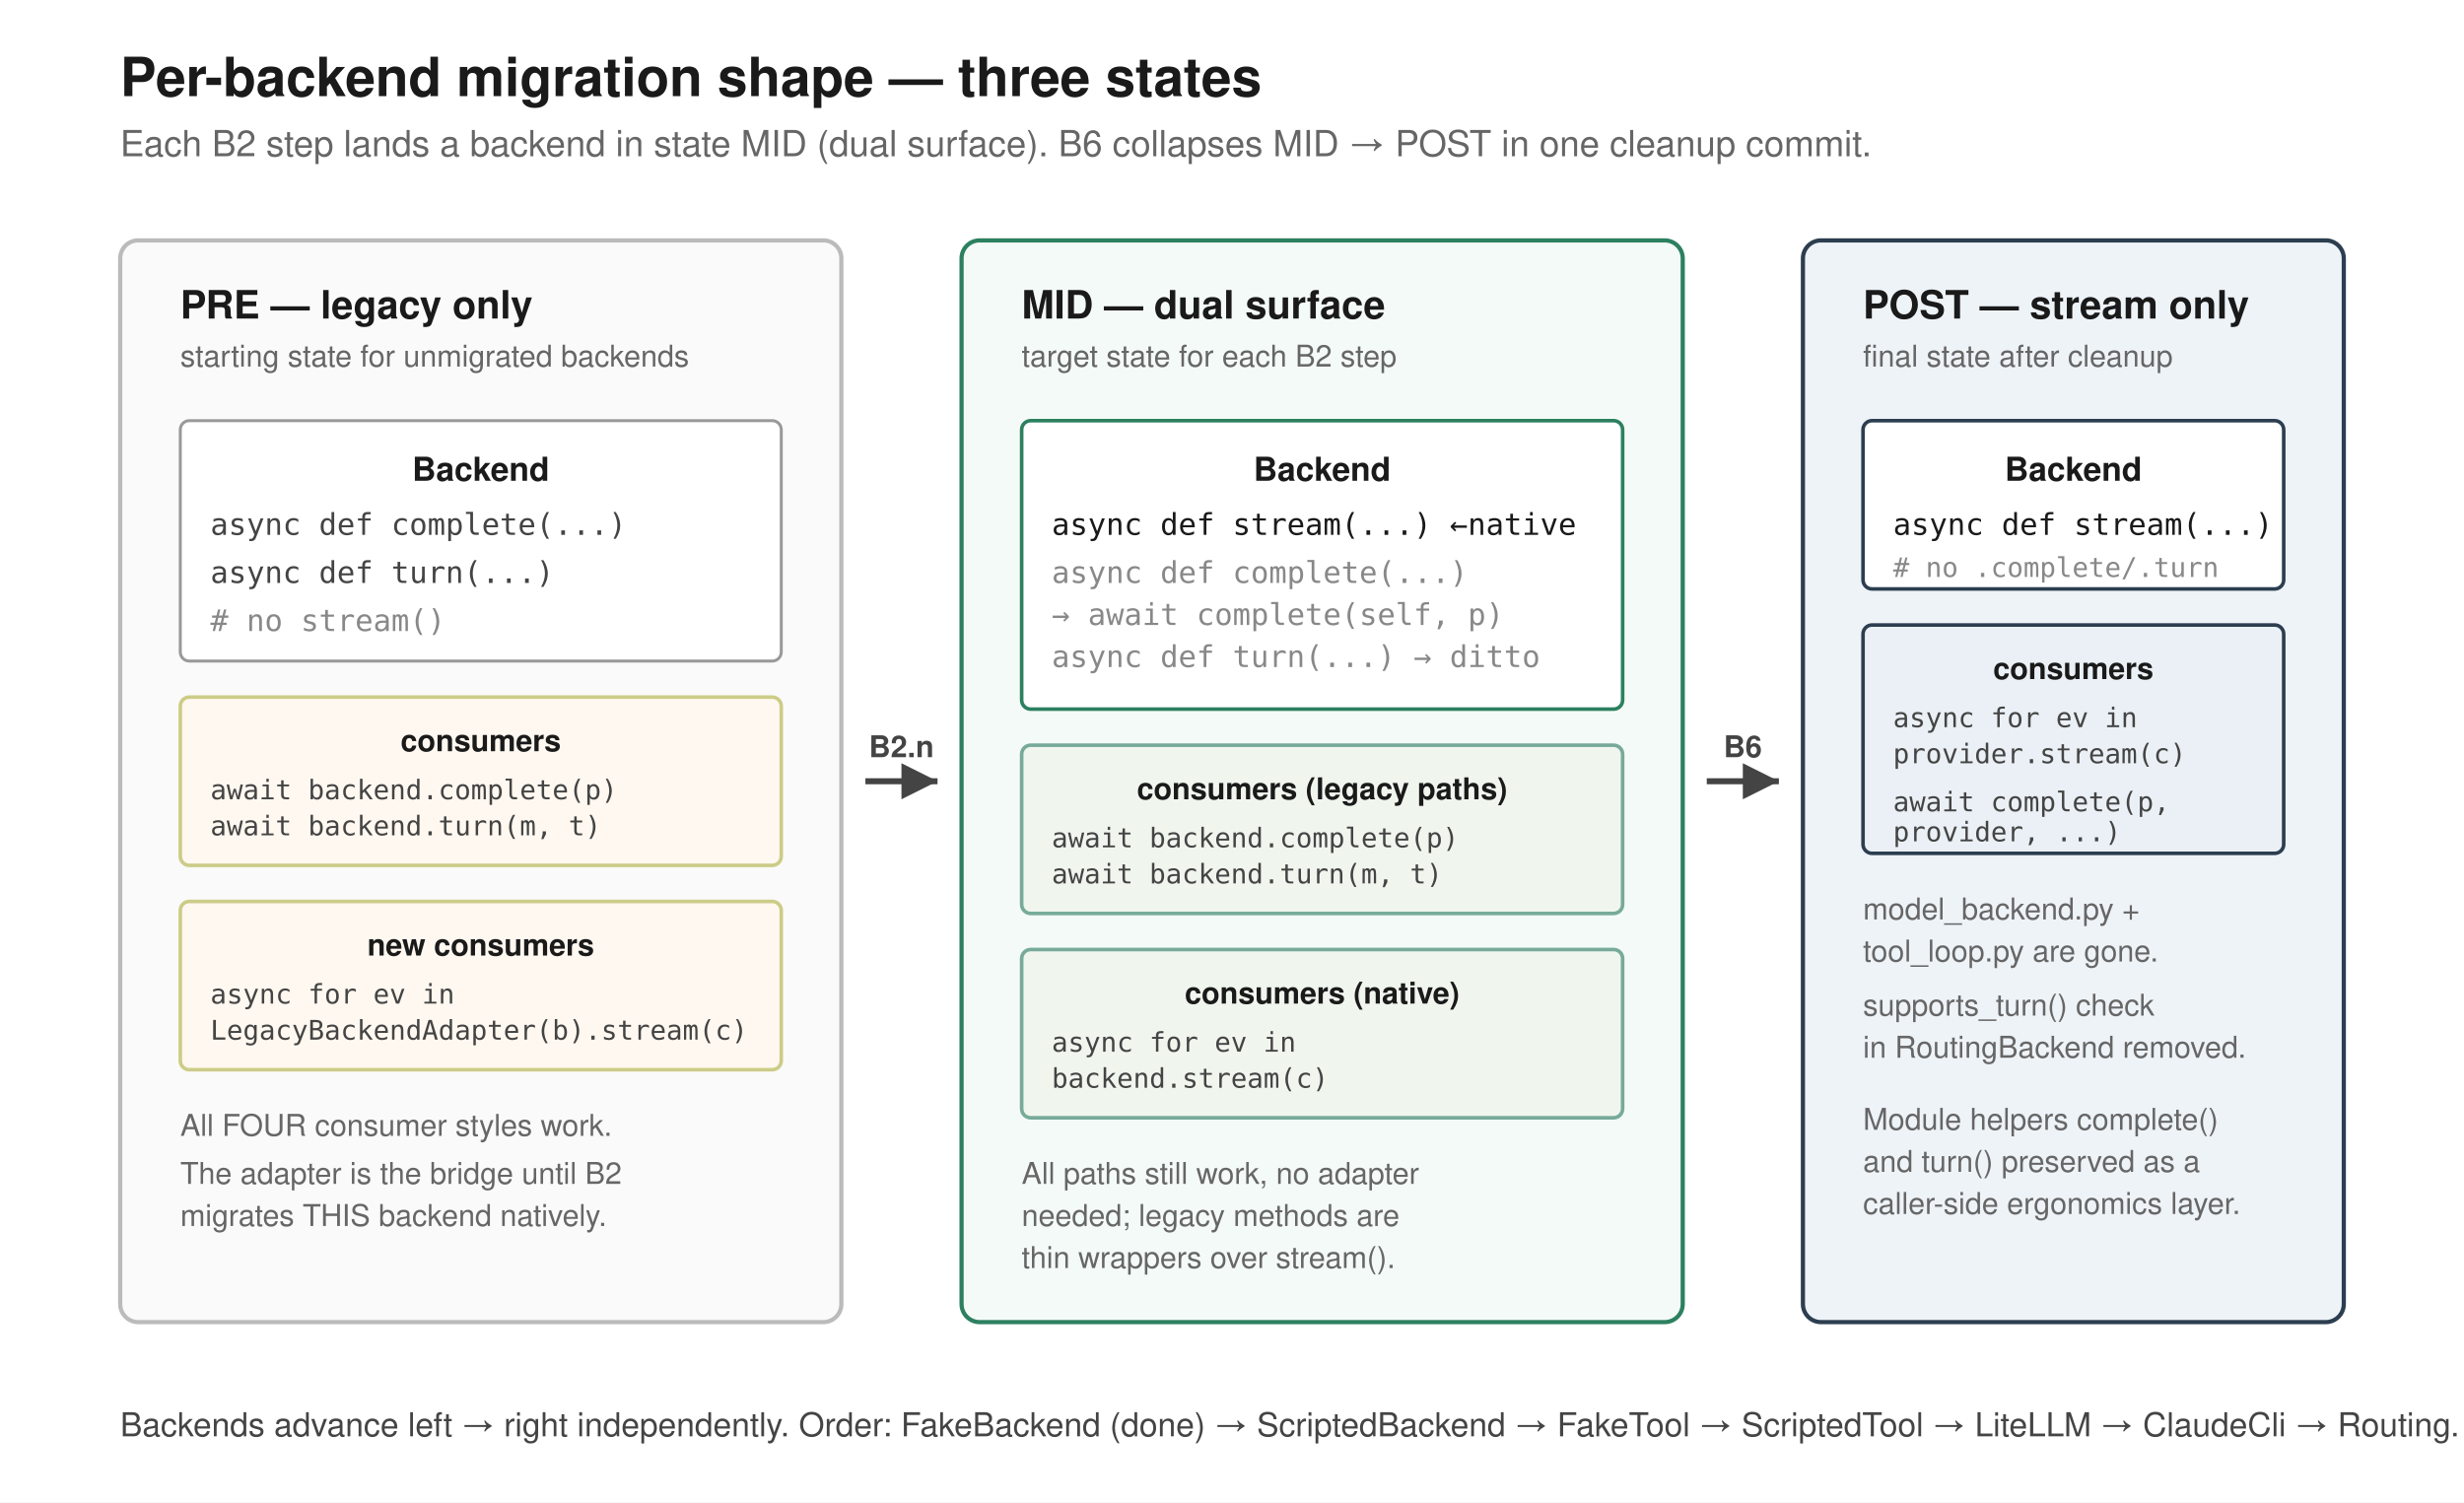
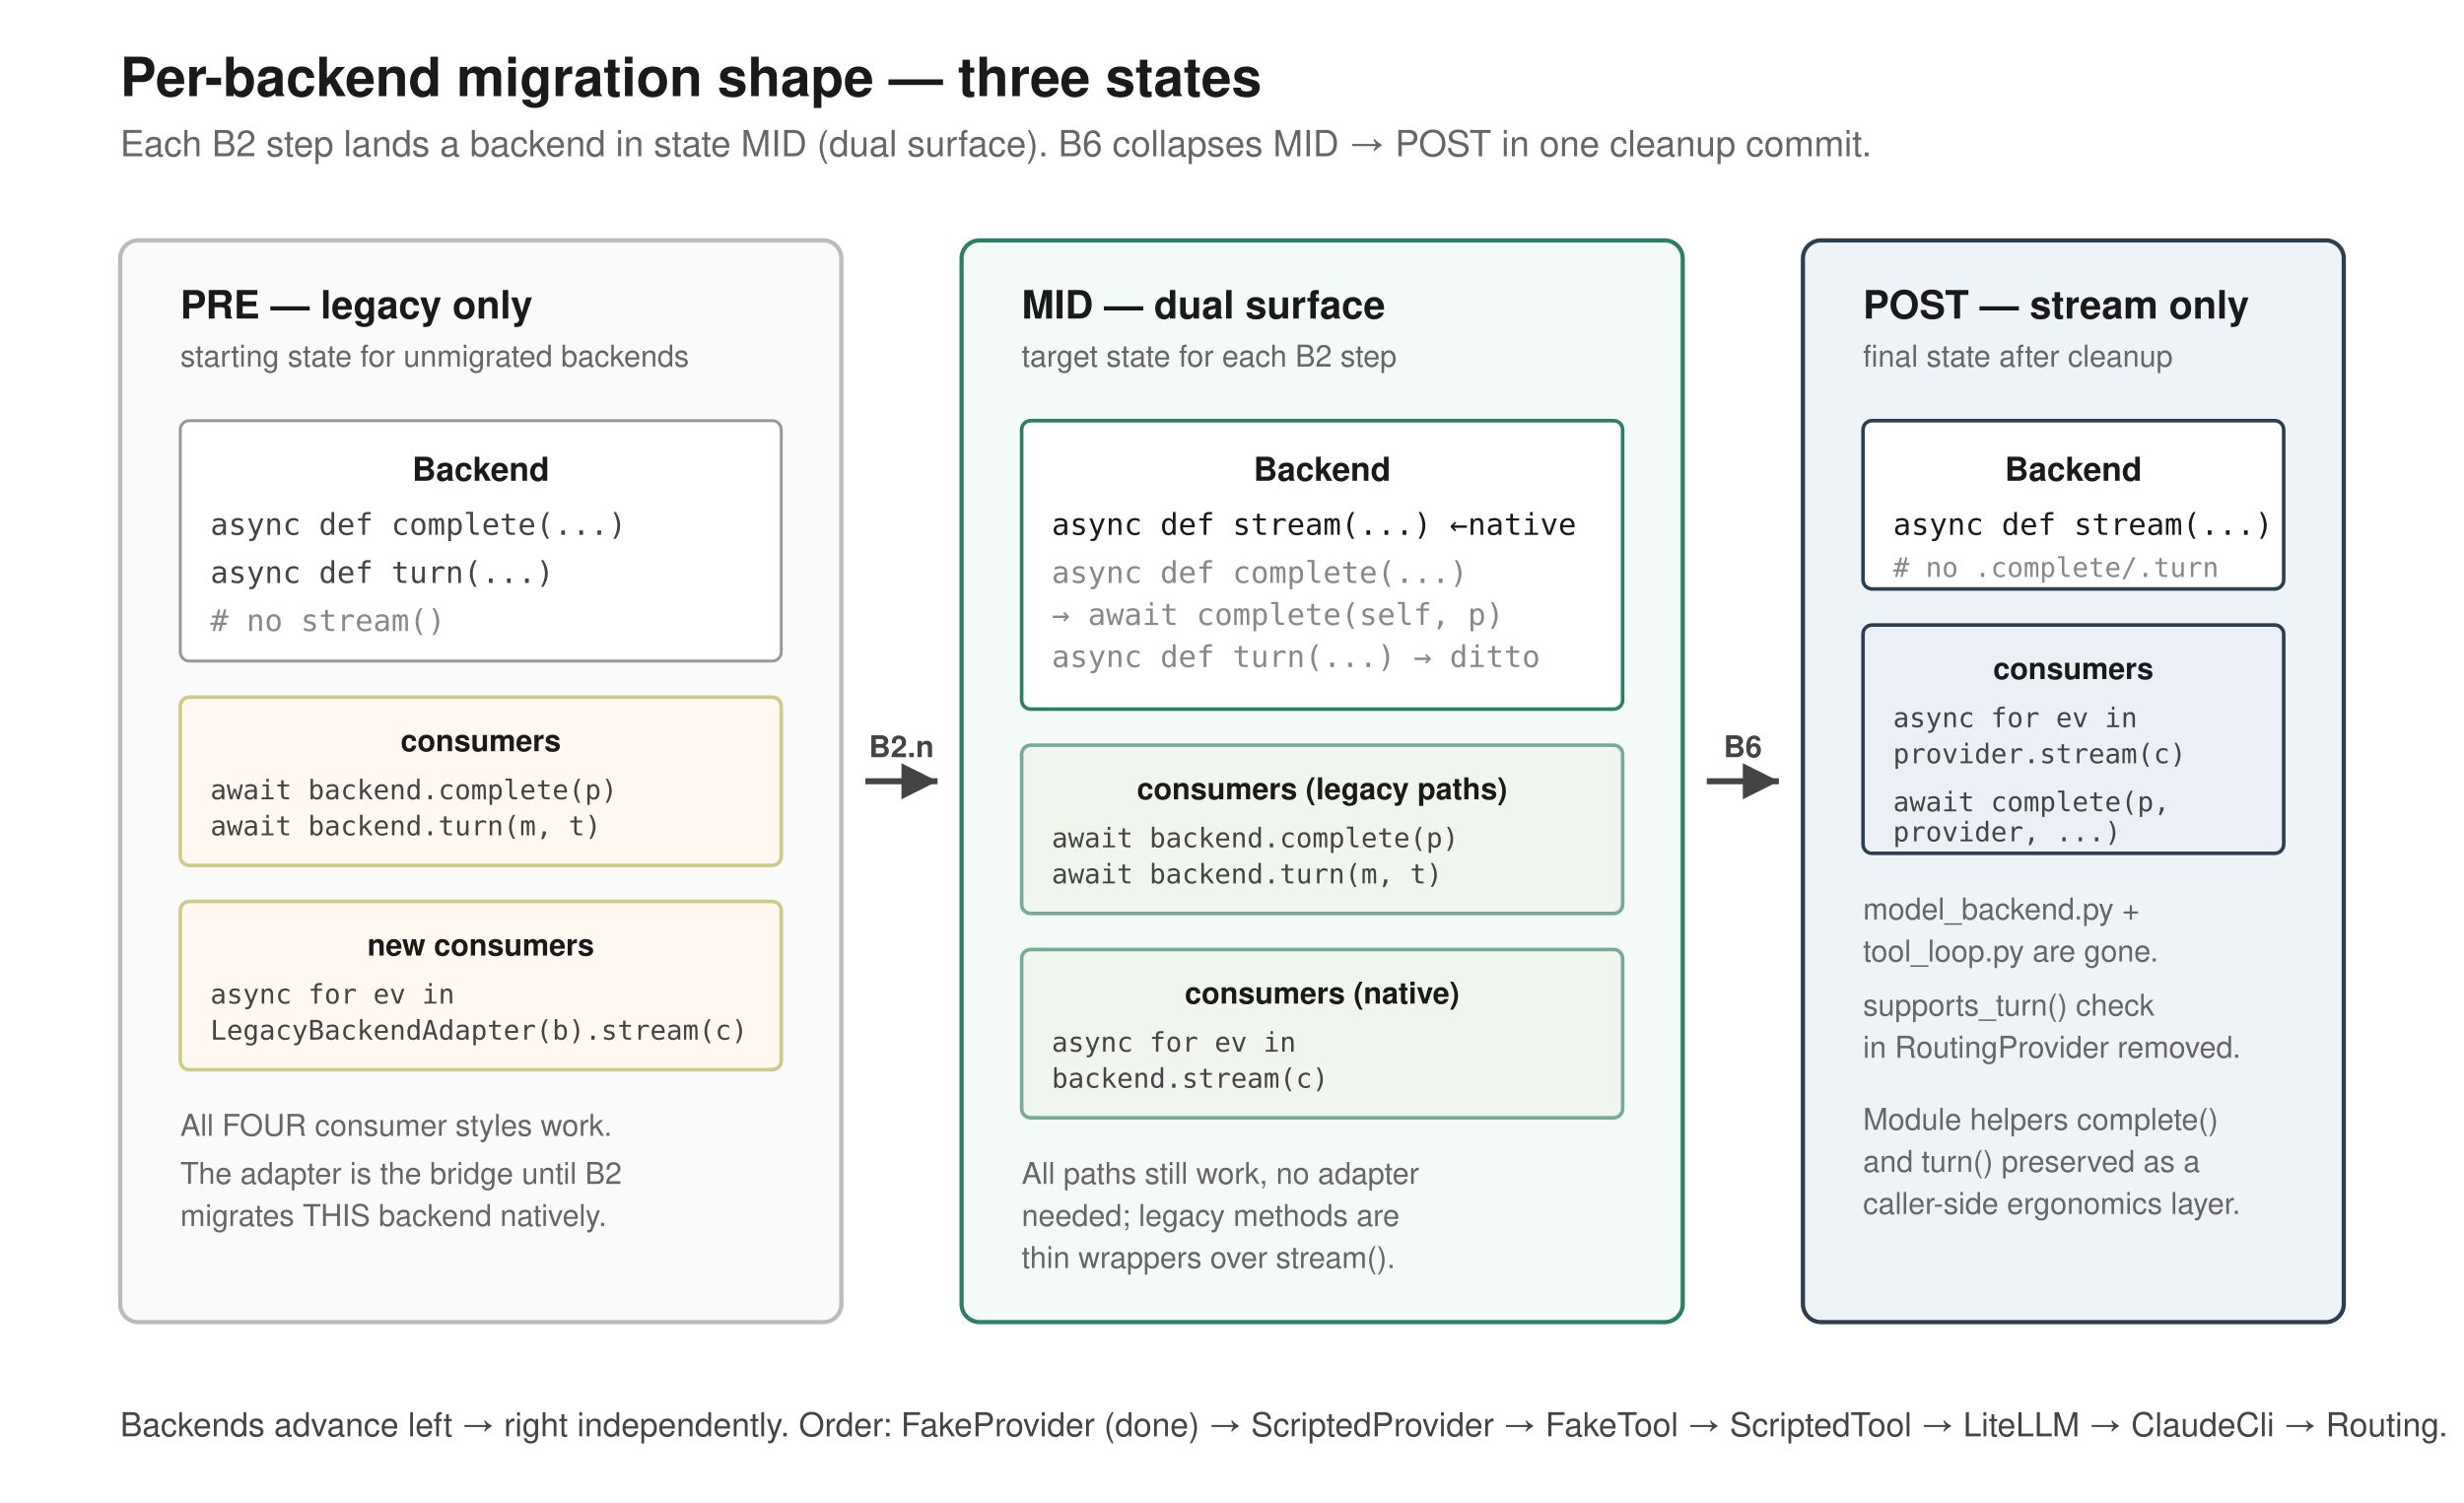
<svg xmlns="http://www.w3.org/2000/svg" viewBox="0 0 820 500" font-family="-apple-system, Segoe UI, Helvetica, Arial, sans-serif">
  <defs>
    <marker id="ar5" markerWidth="10" markerHeight="10" refX="6" refY="3" orient="auto">
      <path d="M0,0 L6,3 L0,6 Z" fill="#444" />
    </marker>
  </defs>
  <rect width="820" height="500" fill="#ffffff" />
  <text x="40" y="32" font-size="18" font-weight="700" fill="#1a1a1a">Per-backend migration shape — three states</text>
  <text x="40" y="52" font-size="12" fill="#666">Each B2 step lands a backend in state MID (dual surface). B6 collapses MID → POST in one cleanup commit.</text>
  <rect x="40" y="80" width="240" height="360" fill="#fafafa" stroke="#bbb" stroke-width="1.4" rx="6" />
  <text x="60" y="106" font-size="13" font-weight="700" fill="#1a1a1a">PRE — legacy only</text>
  <text x="60" y="122" font-size="10" fill="#666">starting state for unmigrated backends</text>
  <rect x="60" y="140" width="200" height="80" fill="#ffffff" stroke="#999" stroke-width="1" rx="3" />
  <text x="160" y="160" font-size="11" font-weight="700" fill="#1a1a1a" text-anchor="middle">Backend</text>
  <text x="70" y="178" font-size="10" font-family="monospace" fill="#444">async def complete(...)</text>
  <text x="70" y="194" font-size="10" font-family="monospace" fill="#444">async def turn(...)</text>
  <text x="70" y="210" font-size="10" font-family="monospace" fill="#888"># no stream()</text>
  <rect x="60" y="232" width="200" height="56" fill="#fff8f0" stroke="#cc8" stroke-width="1.2" rx="3" />
  <text x="160" y="250" font-size="10" font-weight="700" fill="#1a1a1a" text-anchor="middle">consumers</text>
  <text x="70" y="266" font-size="9" font-family="monospace" fill="#444">await backend.complete(p)</text>
  <text x="70" y="278" font-size="9" font-family="monospace" fill="#444">await backend.turn(m, t)</text>
  <rect x="60" y="300" width="200" height="56" fill="#fff8f0" stroke="#cc8" stroke-width="1.2" rx="3" />
  <text x="160" y="318" font-size="10" font-weight="700" fill="#1a1a1a" text-anchor="middle">new consumers</text>
  <text x="70" y="334" font-size="9" font-family="monospace" fill="#444">async for ev in</text>
  <text x="70" y="346" font-size="9" font-family="monospace" fill="#444">  LegacyBackendAdapter(b).stream(c)</text>
  <text x="60" y="378" font-size="10" fill="#666">All FOUR consumer styles work.</text>
  <text x="60" y="394" font-size="10" fill="#666">The adapter is the bridge until B2</text>
  <text x="60" y="408" font-size="10" fill="#666">migrates THIS backend natively.</text>
  <line x1="288" y1="260" x2="312" y2="260" stroke="#444" stroke-width="2" marker-end="url(#ar5)" />
  <text x="300" y="252" font-size="10" font-weight="700" fill="#444" text-anchor="middle">B2.n</text>
  <rect x="320" y="80" width="240" height="360" fill="#f4faf7" stroke="#2c8060" stroke-width="1.4" rx="6" />
  <text x="340" y="106" font-size="13" font-weight="700" fill="#1a1a1a">MID — dual surface</text>
  <text x="340" y="122" font-size="10" fill="#666">target state for each B2 step</text>
  <rect x="340" y="140" width="200" height="96" fill="#ffffff" stroke="#2c8060" stroke-width="1.2" rx="3" />
  <text x="440" y="160" font-size="11" font-weight="700" fill="#1a1a1a" text-anchor="middle">Backend</text>
  <text x="350" y="178" font-size="10" font-family="monospace" fill="#1a1a1a">async def stream(...) ←native</text>
  <text x="350" y="194" font-size="10" font-family="monospace" fill="#888">async def complete(...)</text>
  <text x="350" y="208" font-size="10" font-family="monospace" fill="#888">  → await complete(self, p)</text>
  <text x="350" y="222" font-size="10" font-family="monospace" fill="#888">async def turn(...)  → ditto</text>
  <rect x="340" y="248" width="200" height="56" fill="#f0f5ee" stroke="#7a9" stroke-width="1.2" rx="3" />
  <text x="440" y="266" font-size="10" font-weight="700" fill="#1a1a1a" text-anchor="middle">consumers (legacy paths)</text>
  <text x="350" y="282" font-size="9" font-family="monospace" fill="#444">await backend.complete(p)</text>
  <text x="350" y="294" font-size="9" font-family="monospace" fill="#444">await backend.turn(m, t)</text>
  <rect x="340" y="316" width="200" height="56" fill="#f0f5ee" stroke="#7a9" stroke-width="1.2" rx="3" />
  <text x="440" y="334" font-size="10" font-weight="700" fill="#1a1a1a" text-anchor="middle">consumers (native)</text>
  <text x="350" y="350" font-size="9" font-family="monospace" fill="#444">async for ev in</text>
  <text x="350" y="362" font-size="9" font-family="monospace" fill="#444">  backend.stream(c)</text>
  <text x="340" y="394" font-size="10" fill="#666">All paths still work, no adapter</text>
  <text x="340" y="408" font-size="10" fill="#666">needed; legacy methods are</text>
  <text x="340" y="422" font-size="10" fill="#666">thin wrappers over stream().</text>
  <line x1="568" y1="260" x2="592" y2="260" stroke="#444" stroke-width="2" marker-end="url(#ar5)" />
  <text x="580" y="252" font-size="10" font-weight="700" fill="#444" text-anchor="middle">B6</text>
  <rect x="600" y="80" width="180" height="360" fill="#eef3f8" stroke="#2c3e50" stroke-width="1.4" rx="6" />
  <text x="620" y="106" font-size="13" font-weight="700" fill="#1a1a1a">POST — stream only</text>
  <text x="620" y="122" font-size="10" fill="#666">final state after cleanup</text>
  <rect x="620" y="140" width="140" height="56" fill="#ffffff" stroke="#2c3e50" stroke-width="1.2" rx="3" />
  <text x="690" y="160" font-size="11" font-weight="700" fill="#1a1a1a" text-anchor="middle">Backend</text>
  <text x="630" y="178" font-size="10" font-family="monospace" fill="#1a1a1a">async def stream(...)</text>
  <text x="630" y="192" font-size="9" font-family="monospace" fill="#888"># no .complete/.turn</text>
  <rect x="620" y="208" width="140" height="76" fill="#eaf0f5" stroke="#2c3e50" stroke-width="1.2" rx="3" />
  <text x="690" y="226" font-size="10" font-weight="700" fill="#1a1a1a" text-anchor="middle">consumers</text>
  <text x="630" y="242" font-size="9" font-family="monospace" fill="#444">async for ev in</text>
  <text x="630" y="254" font-size="9" font-family="monospace" fill="#444">  provider.stream(c)</text>
  <text x="630" y="270" font-size="9" font-family="monospace" fill="#444">await complete(p,</text>
  <text x="630" y="280" font-size="9" font-family="monospace" fill="#444">  provider, ...)</text>
  <text x="620" y="306" font-size="10" fill="#666">model_backend.py +</text>
  <text x="620" y="320" font-size="10" fill="#666">tool_loop.py are gone.</text>
  <text x="620" y="338" font-size="10" fill="#666">supports_turn() check</text>
-   <text x="620" y="352" font-size="10" fill="#666">in RoutingBackend removed.</text>
+   <text x="620" y="352" font-size="10" fill="#666">in RoutingProvider removed.</text>
  <text x="620" y="376" font-size="10" fill="#666">Module helpers complete()</text>
  <text x="620" y="390" font-size="10" fill="#666">and turn() preserved as a</text>
  <text x="620" y="404" font-size="10" fill="#666">caller-side ergonomics layer.</text>
-   <text x="40" y="478" font-size="11" fill="#444">Backends advance left → right independently. Order: FakeBackend (done) → ScriptedBackend → FakeTool → ScriptedTool → LiteLLM → ClaudeCli → Routing.</text>
+   <text x="40" y="478" font-size="11" fill="#444">Backends advance left → right independently. Order: FakeProvider (done) → ScriptedProvider → FakeTool → ScriptedTool → LiteLLM → ClaudeCli → Routing.</text>
</svg>
